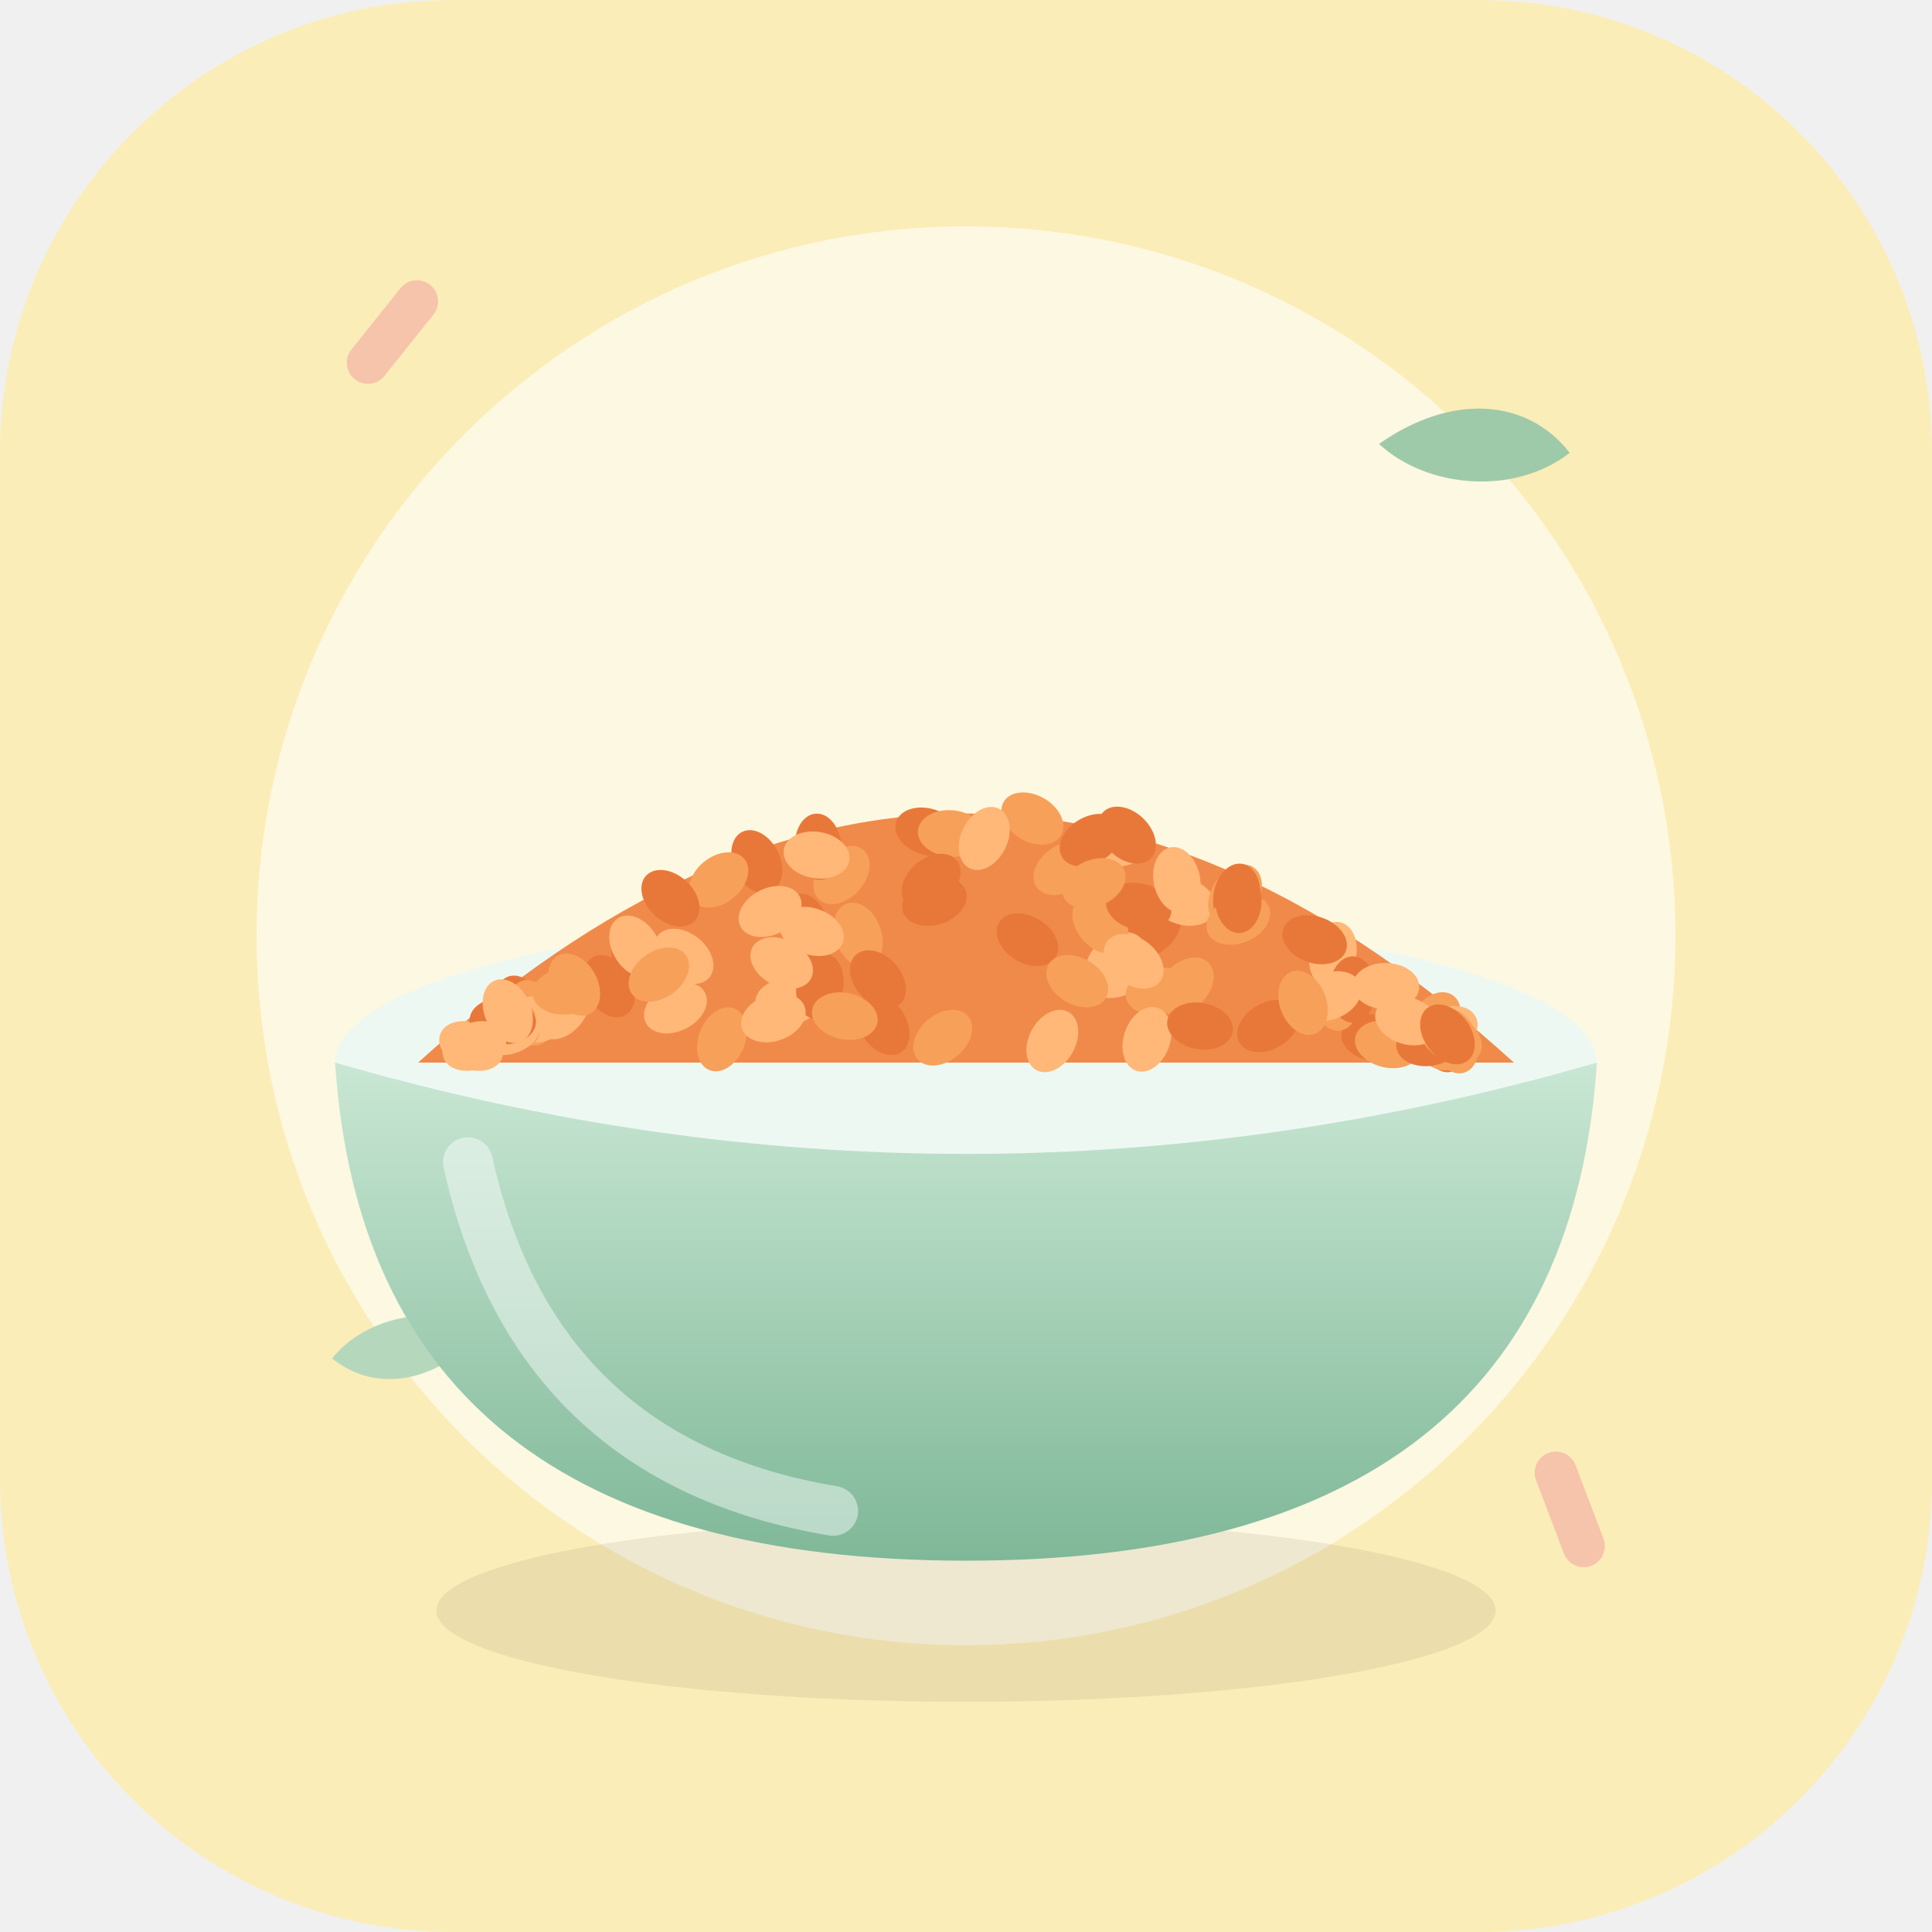
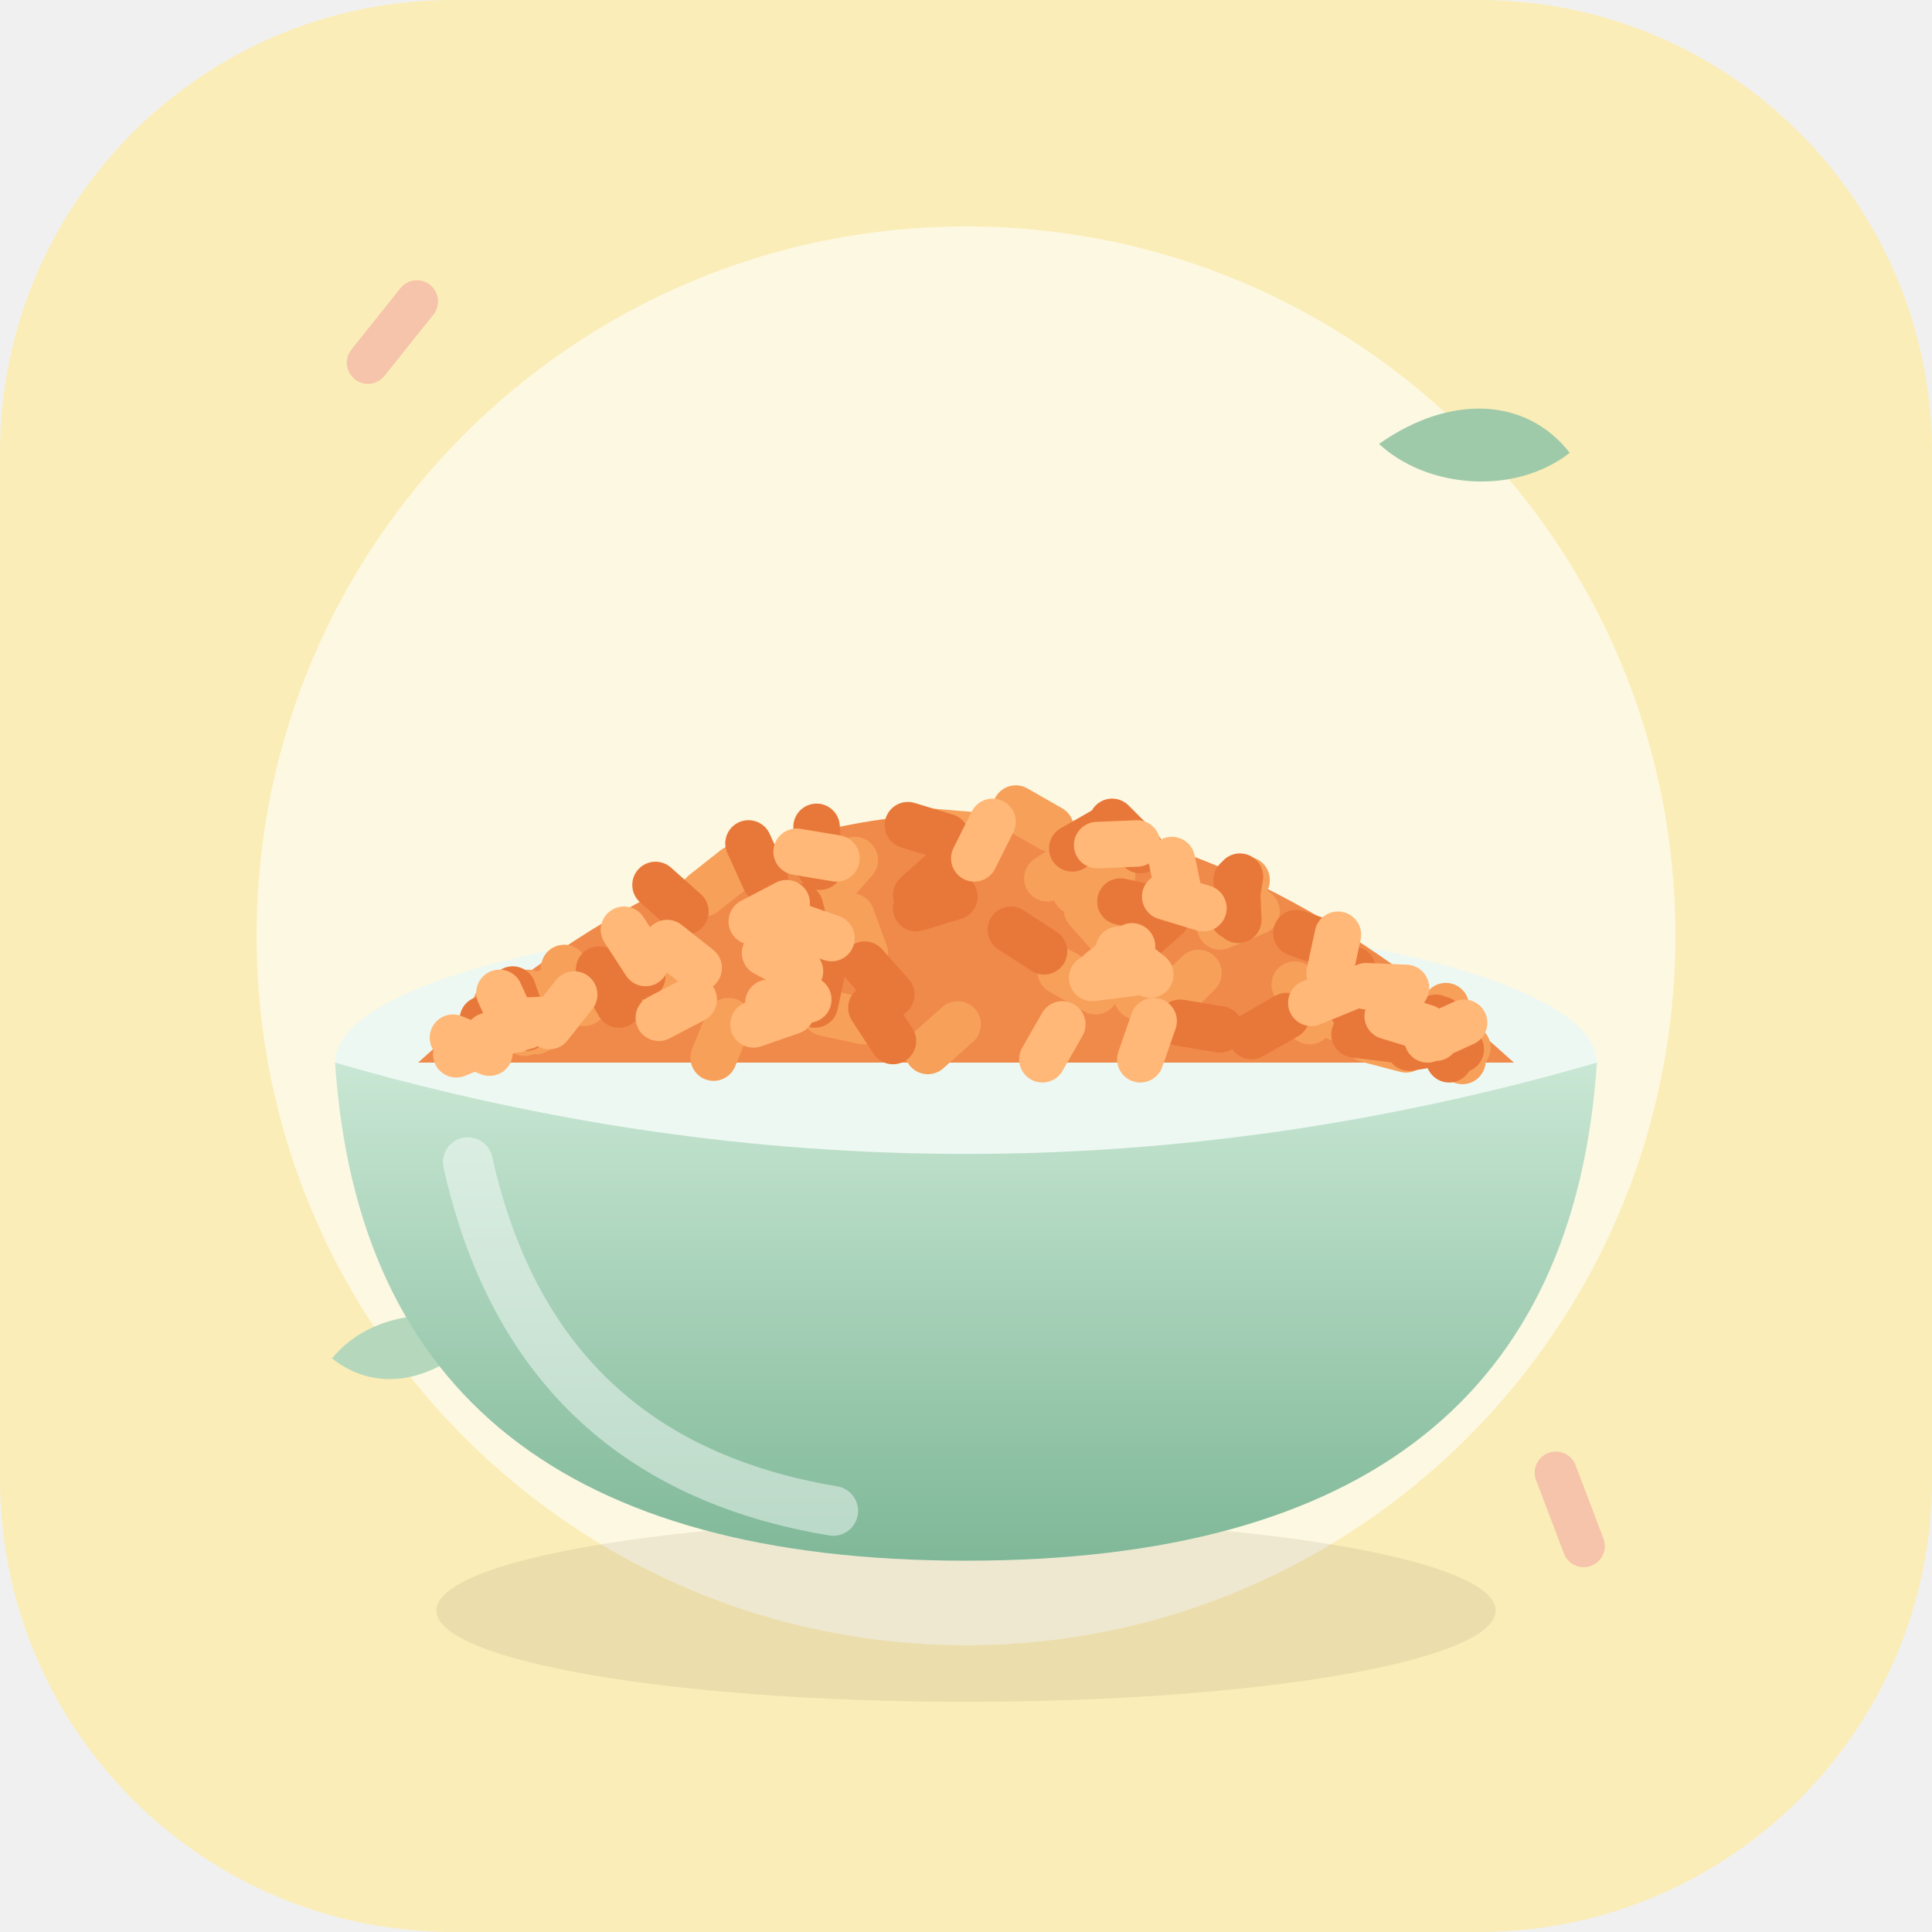
<svg xmlns="http://www.w3.org/2000/svg" viewBox="0 0 128 128">
  <defs>
    <linearGradient id="g0" x1="0" y1="0" x2="0" y2="1">
      <stop offset="0" stop-color="#c9e7d4" />
      <stop offset="1" stop-color="#7fb898" />
    </linearGradient>
  </defs>
  <rect x="0" y="0" width="128" height="128" rx="30" fill="#fbedb8" />
  <circle cx="64" cy="62" r="47" fill="#fefae9" opacity=".85" />
  <path transform="translate(104 30) rotate(201.1) scale(0.8)" d="M0 0C3-5 10-7 15-5C11 1 5 3 0 0Z" fill="#9fcaa9" />
  <path transform="translate(22 90) rotate(7.8) scale(0.65)" d="M0 0C3-5 10-7 15-5C11 1 5 3 0 0Z" fill="#b5d8bd" />
  <rect x="24.6" y="18" width="2.8" height="8" rx="1.4" fill="#f6c4aa" transform="rotate(38.6 26 22)" />
  <rect x="102.6" y="96" width="2.8" height="8" rx="1.4" fill="#f6c4aa" transform="rotate(-20.8 104 100)" />
  <g transform="translate(64 66) scale(1.1) translate(-64 -66)">
    <ellipse cx="64" cy="103" rx="31.9" ry="5.5" fill="#6b4f3a" opacity="0.1" />
    <ellipse cx="64" cy="70" rx="38" ry="9" fill="#eef8f2" />
    <path d="M31 70Q64 40 97 70Z" fill="#f08a4a" />
-     <ellipse cx="92.2" cy="67.6" rx="2" ry="1.4" fill="#f7a05a" transform="rotate(123.4 92.2 67.6)" />
-     <ellipse cx="67.7" cy="62.6" rx="2" ry="1.4" fill="#e8783a" transform="rotate(31.6 67.7 62.6)" />
-     <ellipse cx="92.9" cy="68.1" rx="2" ry="1.4" fill="#ffb878" transform="rotate(156.5 92.9 68.1)" />
-     <ellipse cx="57.5" cy="62.3" rx="2" ry="1.4" fill="#f7a05a" transform="rotate(69.6 57.5 62.3)" />
-     <ellipse cx="37.1" cy="66.7" rx="2" ry="1.4" fill="#e8783a" transform="rotate(70.2 37.1 66.7)" />
-     <ellipse cx="91.3" cy="67.9" rx="2" ry="1.4" fill="#ffb878" transform="rotate(33.7 91.3 67.9)" />
-     <ellipse cx="37.8" cy="67" rx="2" ry="1.4" fill="#f7a05a" transform="rotate(76.8 37.8 67)" />
-     <ellipse cx="75.2" cy="62" rx="2" ry="1.4" fill="#e8783a" transform="rotate(138.2 75.2 62)" />
-     <ellipse cx="73" cy="63.8" rx="2" ry="1.4" fill="#ffb878" transform="rotate(141.3 73 63.8)" />
-     <ellipse cx="72.1" cy="61.7" rx="2" ry="1.4" fill="#f7a05a" transform="rotate(48.3 72.1 61.7)" />
-     <ellipse cx="42.5" cy="65.4" rx="2" ry="1.4" fill="#e8783a" transform="rotate(60.8 42.5 65.4)" />
-     <ellipse cx="38" cy="67.4" rx="2" ry="1.4" fill="#ffb878" transform="rotate(176.8 38 67.4)" />
-     <ellipse cx="77.2" cy="65.4" rx="2" ry="1.4" fill="#f7a05a" transform="rotate(134.6 77.2 65.4)" />
-     <ellipse cx="92.8" cy="68.6" rx="2" ry="1.4" fill="#e8783a" transform="rotate(78.5 92.8 68.6)" />
-     <ellipse cx="39.7" cy="66.8" rx="2" ry="1.4" fill="#ffb878" transform="rotate(128.2 39.7 66.8)" />
-     <ellipse cx="93.4" cy="68.7" rx="2" ry="1.4" fill="#f7a05a" transform="rotate(71.4 93.4 68.7)" />
-     <ellipse cx="88.6" cy="68.5" rx="2" ry="1.4" fill="#e8783a" transform="rotate(7.8 88.6 68.5)" />
-     <ellipse cx="47" cy="63.6" rx="2" ry="1.4" fill="#ffb878" transform="rotate(38.8 47 63.6)" />
-     <ellipse cx="86.2" cy="66.1" rx="2" ry="1.4" fill="#f7a05a" transform="rotate(78.4 86.2 66.1)" />
-     <ellipse cx="91.6" cy="68.5" rx="2" ry="1.4" fill="#e8783a" transform="rotate(16.1 91.6 68.5)" />
-     <ellipse cx="53.3" cy="66.3" rx="2" ry="1.4" fill="#ffb878" transform="rotate(175.5 53.3 66.3)" />
-     <ellipse cx="56.5" cy="58.7" rx="2" ry="1.4" fill="#f7a05a" transform="rotate(132 56.5 58.7)" />
-     <ellipse cx="61.7" cy="56.1" rx="2" ry="1.4" fill="#e8783a" transform="rotate(17.4 61.7 56.1)" />
-     <ellipse cx="73.1" cy="56.8" rx="2" ry="1.4" fill="#ffb878" transform="rotate(176.5 73.1 56.8)" />
-     <ellipse cx="62.6" cy="68.5" rx="2" ry="1.4" fill="#f7a05a" transform="rotate(139.7 62.6 68.5)" />
-     <ellipse cx="54.3" cy="61.8" rx="2" ry="1.4" fill="#e8783a" transform="rotate(76.7 54.3 61.8)" />
-     <ellipse cx="72.8" cy="64.7" rx="2" ry="1.4" fill="#ffb878" transform="rotate(173.1 72.8 64.7)" />
-     <ellipse cx="91.3" cy="68.3" rx="2" ry="1.4" fill="#f7a05a" transform="rotate(145.8 91.3 68.3)" />
-     <ellipse cx="55.1" cy="57" rx="2" ry="1.4" fill="#e8783a" transform="rotate(85.4 55.1 57)" />
-     <ellipse cx="55" cy="57.5" rx="2" ry="1.4" fill="#ffb878" transform="rotate(9.7 55 57.5)" />
-     <ellipse cx="36.6" cy="67.4" rx="2" ry="1.4" fill="#f7a05a" transform="rotate(45.1 36.6 67.4)" />
-     <ellipse cx="59" cy="67.7" rx="2" ry="1.4" fill="#e8783a" transform="rotate(57.1 59 67.7)" />
-     <ellipse cx="46.5" cy="66.7" rx="2" ry="1.4" fill="#ffb878" transform="rotate(153.1 46.5 66.7)" />
-     <ellipse cx="75.6" cy="65.7" rx="2" ry="1.4" fill="#f7a05a" transform="rotate(168.8 75.6 65.7)" />
-     <ellipse cx="51.4" cy="57.9" rx="2" ry="1.4" fill="#e8783a" transform="rotate(64.1 51.4 57.9)" />
-     <ellipse cx="34.2" cy="69" rx="2" ry="1.4" fill="#ffb878" transform="rotate(21.8 34.2 69)" />
-     <ellipse cx="40.4" cy="65.3" rx="2" ry="1.4" fill="#f7a05a" transform="rotate(60.7 40.4 65.3)" />
-     <ellipse cx="55.2" cy="65.4" rx="2" ry="1.4" fill="#e8783a" transform="rotate(101.9 55.2 65.4)" />
-     <ellipse cx="86.1" cy="63.5" rx="2" ry="1.4" fill="#ffb878" transform="rotate(102.9 86.1 63.5)" />
-     <ellipse cx="92.3" cy="68.7" rx="2" ry="1.4" fill="#f7a05a" transform="rotate(49.2 92.3 68.7)" />
-     <ellipse cx="73.7" cy="56.3" rx="2" ry="1.4" fill="#e8783a" transform="rotate(44 73.7 56.3)" />
-     <ellipse cx="36.4" cy="68.1" rx="2" ry="1.4" fill="#ffb878" transform="rotate(164.7 36.4 68.1)" />
-     <ellipse cx="90.6" cy="67.5" rx="2" ry="1.4" fill="#f7a05a" transform="rotate(41.7 90.6 67.5)" />
-     <ellipse cx="85" cy="62.6" rx="2" ry="1.4" fill="#e8783a" transform="rotate(19.3 85 62.6)" />
-     <ellipse cx="77.1" cy="60.3" rx="2" ry="1.4" fill="#ffb878" transform="rotate(16.9 77.1 60.3)" />
-     <ellipse cx="70.7" cy="65.1" rx="2" ry="1.4" fill="#f7a05a" transform="rotate(30.5 70.7 65.1)" />
-     <ellipse cx="36.1" cy="67.5" rx="2" ry="1.4" fill="#e8783a" transform="rotate(2.8 36.1 67.5)" />
-     <ellipse cx="69.2" cy="68.7" rx="2" ry="1.4" fill="#ffb878" transform="rotate(118.7 69.2 68.7)" />
-     <ellipse cx="49.3" cy="68.6" rx="2" ry="1.4" fill="#f7a05a" transform="rotate(112.4 49.3 68.6)" />
-     <ellipse cx="62.1" cy="60.3" rx="2" ry="1.4" fill="#e8783a" transform="rotate(162 62.1 60.3)" />
-     <ellipse cx="54.7" cy="62.1" rx="2" ry="1.4" fill="#ffb878" transform="rotate(19.7 54.7 62.1)" />
-     <ellipse cx="80.2" cy="59.9" rx="2" ry="1.4" fill="#f7a05a" transform="rotate(124.5 80.2 59.9)" />
-     <ellipse cx="74.4" cy="60.6" rx="2" ry="1.4" fill="#e8783a" transform="rotate(13.2 74.4 60.6)" />
-     <ellipse cx="52.9" cy="64" rx="2" ry="1.4" fill="#ffb878" transform="rotate(28 52.9 64)" />
-     <ellipse cx="39.9" cy="65.7" rx="2" ry="1.4" fill="#f7a05a" transform="rotate(173.8 39.9 65.7)" />
-     <ellipse cx="82.2" cy="67.8" rx="2" ry="1.4" fill="#e8783a" transform="rotate(150 82.2 67.8)" />
-     <ellipse cx="34.4" cy="69" rx="2" ry="1.4" fill="#ffb878" transform="rotate(158.4 34.4 69)" />
-     <ellipse cx="89.4" cy="68.9" rx="2" ry="1.4" fill="#f7a05a" transform="rotate(13.4 89.4 68.9)" />
-     <ellipse cx="91.9" cy="68.8" rx="2" ry="1.4" fill="#e8783a" transform="rotate(171.2 91.9 68.8)" />
-     <ellipse cx="36.4" cy="66.9" rx="2" ry="1.4" fill="#ffb878" transform="rotate(66.3 36.4 66.9)" />
-     <ellipse cx="93.2" cy="68.5" rx="2" ry="1.4" fill="#f7a05a" transform="rotate(29.7 93.2 68.5)" />
-     <ellipse cx="58.7" cy="65" rx="2" ry="1.4" fill="#e8783a" transform="rotate(48.9 58.7 65)" />
-     <ellipse cx="74.1" cy="63.9" rx="2" ry="1.4" fill="#ffb878" transform="rotate(37.4 74.1 63.9)" />
-     <ellipse cx="49.1" cy="59" rx="2" ry="1.4" fill="#f7a05a" transform="rotate(140.8 49.1 59)" />
-     <ellipse cx="44.1" cy="63.6" rx="2" ry="1.4" fill="#e8783a" transform="rotate(70.8 44.1 63.6)" />
-     <ellipse cx="90.6" cy="67.5" rx="2" ry="1.4" fill="#ffb878" transform="rotate(17.1 90.6 67.5)" />
-     <ellipse cx="63.1" cy="56.2" rx="2" ry="1.4" fill="#f7a05a" transform="rotate(5.1 63.1 56.2)" />
-     <ellipse cx="87.3" cy="65.6" rx="2" ry="1.4" fill="#e8783a" transform="rotate(89.7 87.3 65.6)" />
-     <ellipse cx="52.2" cy="60.9" rx="2" ry="1.4" fill="#ffb878" transform="rotate(153.5 52.2 60.9)" />
-     <ellipse cx="68" cy="55.3" rx="2" ry="1.4" fill="#f7a05a" transform="rotate(30 68 55.3)" />
-     <ellipse cx="46.2" cy="60.1" rx="2" ry="1.4" fill="#e8783a" transform="rotate(42.7 46.2 60.1)" />
-     <ellipse cx="85.9" cy="66" rx="2" ry="1.4" fill="#ffb878" transform="rotate(157.4 85.9 66)" />
-     <ellipse cx="69.9" cy="58.3" rx="2" ry="1.4" fill="#f7a05a" transform="rotate(145.9 69.9 58.3)" />
-     <ellipse cx="93" cy="68.3" rx="2" ry="1.4" fill="#e8783a" transform="rotate(52.7 93 68.3)" />
-     <ellipse cx="65.1" cy="56.5" rx="2" ry="1.4" fill="#ffb878" transform="rotate(116.2 65.1 56.5)" />
-     <ellipse cx="56.7" cy="67.2" rx="2" ry="1.4" fill="#f7a05a" transform="rotate(12 56.7 67.2)" />
-     <ellipse cx="80.3" cy="60" rx="2" ry="1.4" fill="#e8783a" transform="rotate(99.8 80.3 60)" />
-     <ellipse cx="74.9" cy="68.6" rx="2" ry="1.4" fill="#ffb878" transform="rotate(109 74.9 68.6)" />
-     <ellipse cx="80.4" cy="61.4" rx="2" ry="1.4" fill="#f7a05a" transform="rotate(157.1 80.4 61.4)" />
-     <ellipse cx="78.1" cy="67.8" rx="2" ry="1.4" fill="#e8783a" transform="rotate(10.2 78.1 67.8)" />
-     <ellipse cx="76.7" cy="59" rx="2" ry="1.4" fill="#ffb878" transform="rotate(78.7 76.7 59)" />
-     <ellipse cx="84.3" cy="66.4" rx="2" ry="1.4" fill="#f7a05a" transform="rotate(68.8 84.3 66.4)" />
-     <ellipse cx="71.5" cy="56.6" rx="2" ry="1.4" fill="#e8783a" transform="rotate(149.1 71.5 56.6)" />
-     <ellipse cx="44.1" cy="63" rx="2" ry="1.4" fill="#ffb878" transform="rotate(58.5 44.1 63)" />
-     <ellipse cx="71.7" cy="59.2" rx="2" ry="1.4" fill="#f7a05a" transform="rotate(155.9 71.7 59.2)" />
-     <ellipse cx="80.4" cy="60.2" rx="2" ry="1.4" fill="#e8783a" transform="rotate(87.6 80.4 60.2)" />
-     <ellipse cx="52.4" cy="67.3" rx="2" ry="1.4" fill="#ffb878" transform="rotate(160.4 52.4 67.3)" />
-     <ellipse cx="45.5" cy="64.7" rx="2" ry="1.4" fill="#f7a05a" transform="rotate(144.2 45.5 64.7)" />
-     <ellipse cx="61.9" cy="59.1" rx="2" ry="1.4" fill="#e8783a" transform="rotate(139.5 61.9 59.1)" />
-     <ellipse cx="89.3" cy="65.4" rx="2" ry="1.4" fill="#ffb878" transform="rotate(1.8 89.3 65.4)" />
+     <path d="M92.9 66.6l-1.3 2M57.1 61.2l0.8 2.2M37.6 65.8l0.5 2.3M71.3 60.8l1.6 1.8M78 64.6l-1.7 1.7M93.1 67.6l0.8 2.3M85.9 64.9l0.5 2.4M57.3 57.8l-1.6 1.8M63.5 67.7l-1.8 1.6M92.3 67.6l-2 1.4M35.7 66.5l1.7 1.7M76.7 65.5l-2.4 0.5M39.8 64.3l1.2 2.1M91.5 67.8l1.6 1.8M89.7 66.7l1.8 1.6M69.7 64.5l2.1 1.2M49.7 67.5l-0.9 2.2M80.9 59l-1.4 2M41.1 65.5l-2.4 0.3M88.2 68.6l2.3 0.6M92.1 67.9l2.1 1.2M50.1 58.3l-1.9 1.5M61.9 56.1l2.4 0.2M67 54.7l2.1 1.2M70.9 57.6l-2 1.3M55.5 67l2.3 0.5M81.5 60.9l-2.2 0.9M83.8 65.3l0.9 2.2M72.8 58.7l-2.2 1M46.5 64l-1.9 1.4" fill="none" stroke="#f7a05a" stroke-width="2.8" stroke-linecap="round" stroke-linejoin="round" />
+     <path d="M66.7 62l2 1.3M36.7 65.6l0.8 2.3M76.1 61.2l-1.8 1.6M41.9 64.4l1.2 2.1M92.6 67.4l0.5 2.4M87.4 68.3l2.4 0.3M90.4 68.2l2.3 0.7M60.5 55.7l2.3 0.7M54 60.6l0.6 2.3M55 55.8l0.2 2.4M58.3 66.7l1.3 2M50.9 56.8l1 2.2M55.4 64.2l-0.5 2.3M72.8 55.5l1.7 1.7M83.9 62.2l2.3 0.8M34.9 67.4l2.4 0.1M63.3 60l-2.3 0.7M73.3 60.3l2.3 0.5M83.3 67.2l-2.1 1.2M93.1 68.7l-2.4 0.4M57.9 64.1l1.6 1.8M43.7 62.5l0.8 2.3M87.3 64.4l0 2.4M45.3 59.3l1.8 1.6M92.3 67.3l1.5 1.9M80.5 58.8l-0.4 2.4M76.9 67.6l2.4 0.4M72.5 55.9l-2.1 1.2M80.3 59l0.1 2.4M62.8 58.3l-1.8 1.6" fill="none" stroke="#e8783a" stroke-width="2.8" stroke-linecap="round" stroke-linejoin="round" />
+     <path d="M94 67.6l-2.2 1M90.3 67.2l2 1.3M74 63l-1.9 1.5M39.2 67.4l-2.4 0.1M40.4 65.9l-1.5 1.9M46 62.8l1.9 1.5M54.5 66.2l-2.4 0.2M74.3 56.8l-2.4 0.1M74 64.6l-2.4 0.3M53.8 57.3l2.4 0.4M47.6 66.2l-2.1 1.1M33.1 68.5l2.2 0.9M86.4 62.3l-0.5 2.3M37.5 67.8l-2.3 0.6M76 60l2.3 0.7M69.8 67.7l-1.2 2.1M53.6 61.7l2.3 0.8M51.9 63.4l2.1 1.1M35.5 68.6l-2.2 0.9M35.9 65.8l1 2.2M73.2 63.2l1.9 1.5M89.4 67.2l2.3 0.7M53.2 60.4l-2.1 1.1M87 65.5l-2.2 0.9M65.6 55.5l-1.1 2.2M75.3 67.5l-0.8 2.3M76.4 57.8l0.5 2.4M43.4 62l1.3 2M53.5 66.9l-2.3 0.8M88.1 65.4l2.4 0.1" fill="none" stroke="#ffb878" stroke-width="2.8" stroke-linecap="round" stroke-linejoin="round" />
    <path d="M26 70Q28 100 64 100Q100 100 102 70Q64 81 26 70Z" fill="url(#g0)" />
    <path d="M34 76Q38 94 56 97" fill="none" stroke="#fff" stroke-width="3" stroke-linecap="round" opacity=".45" />
  </g>
</svg>
